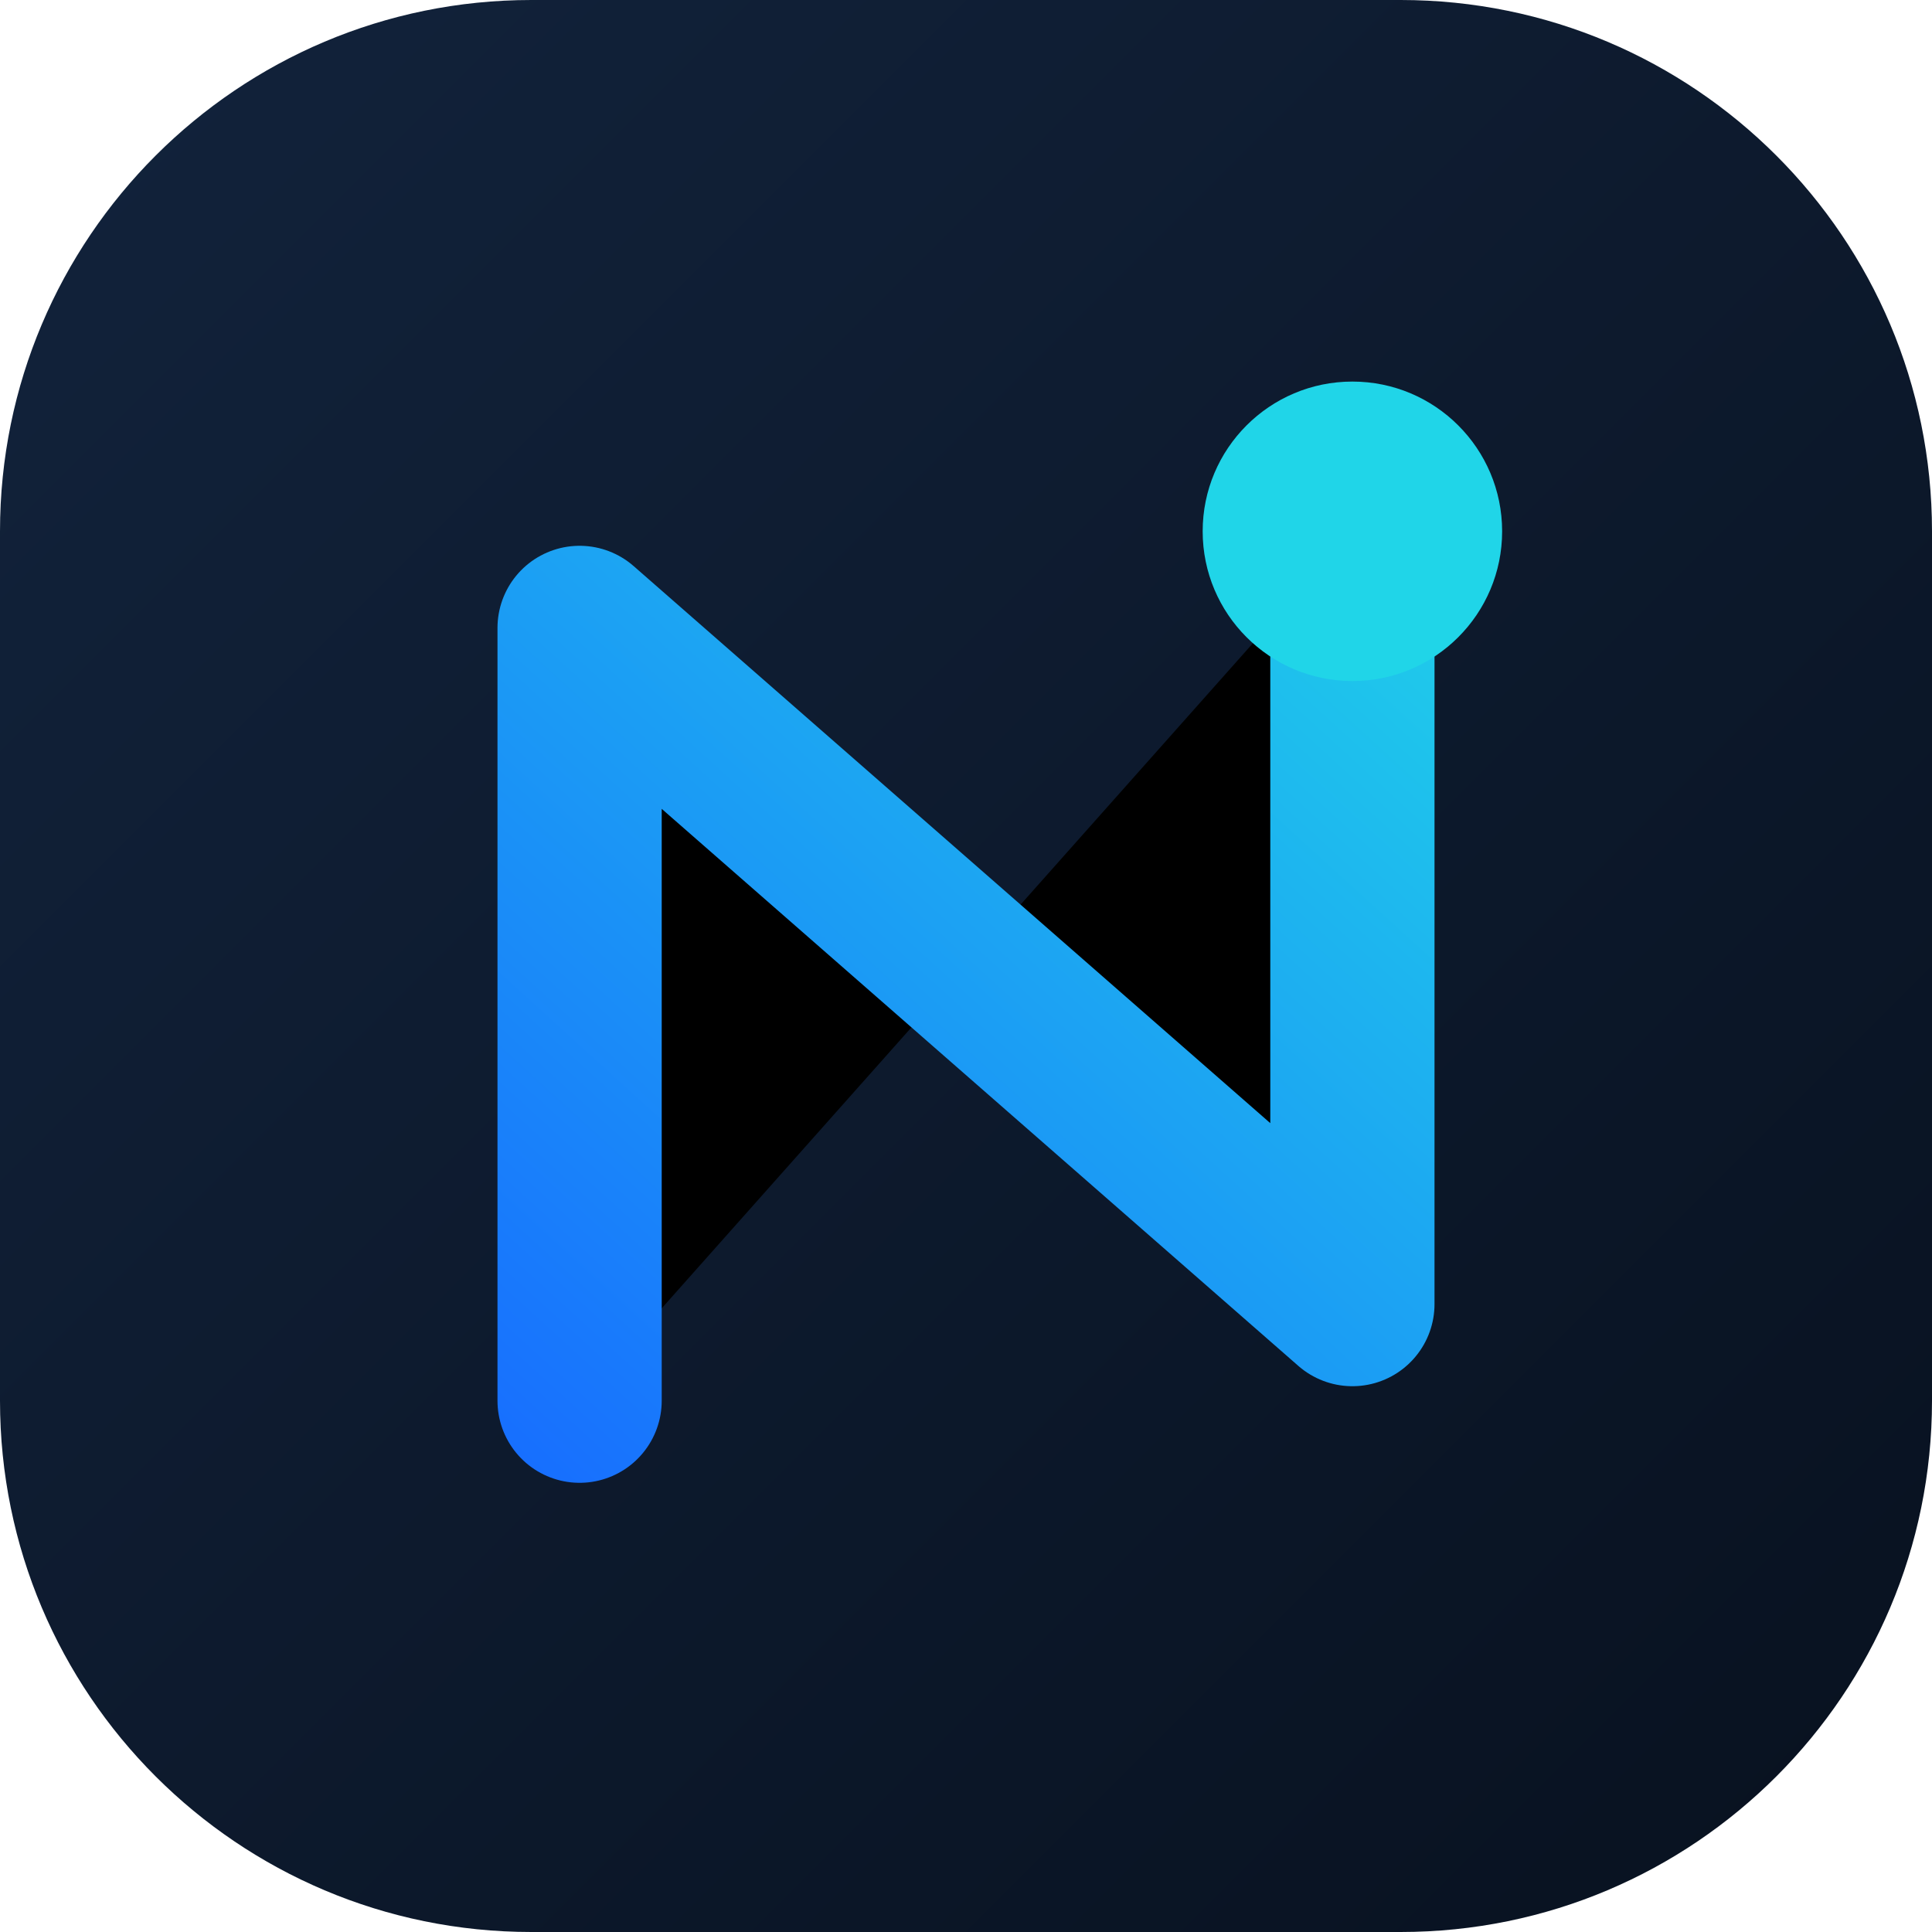
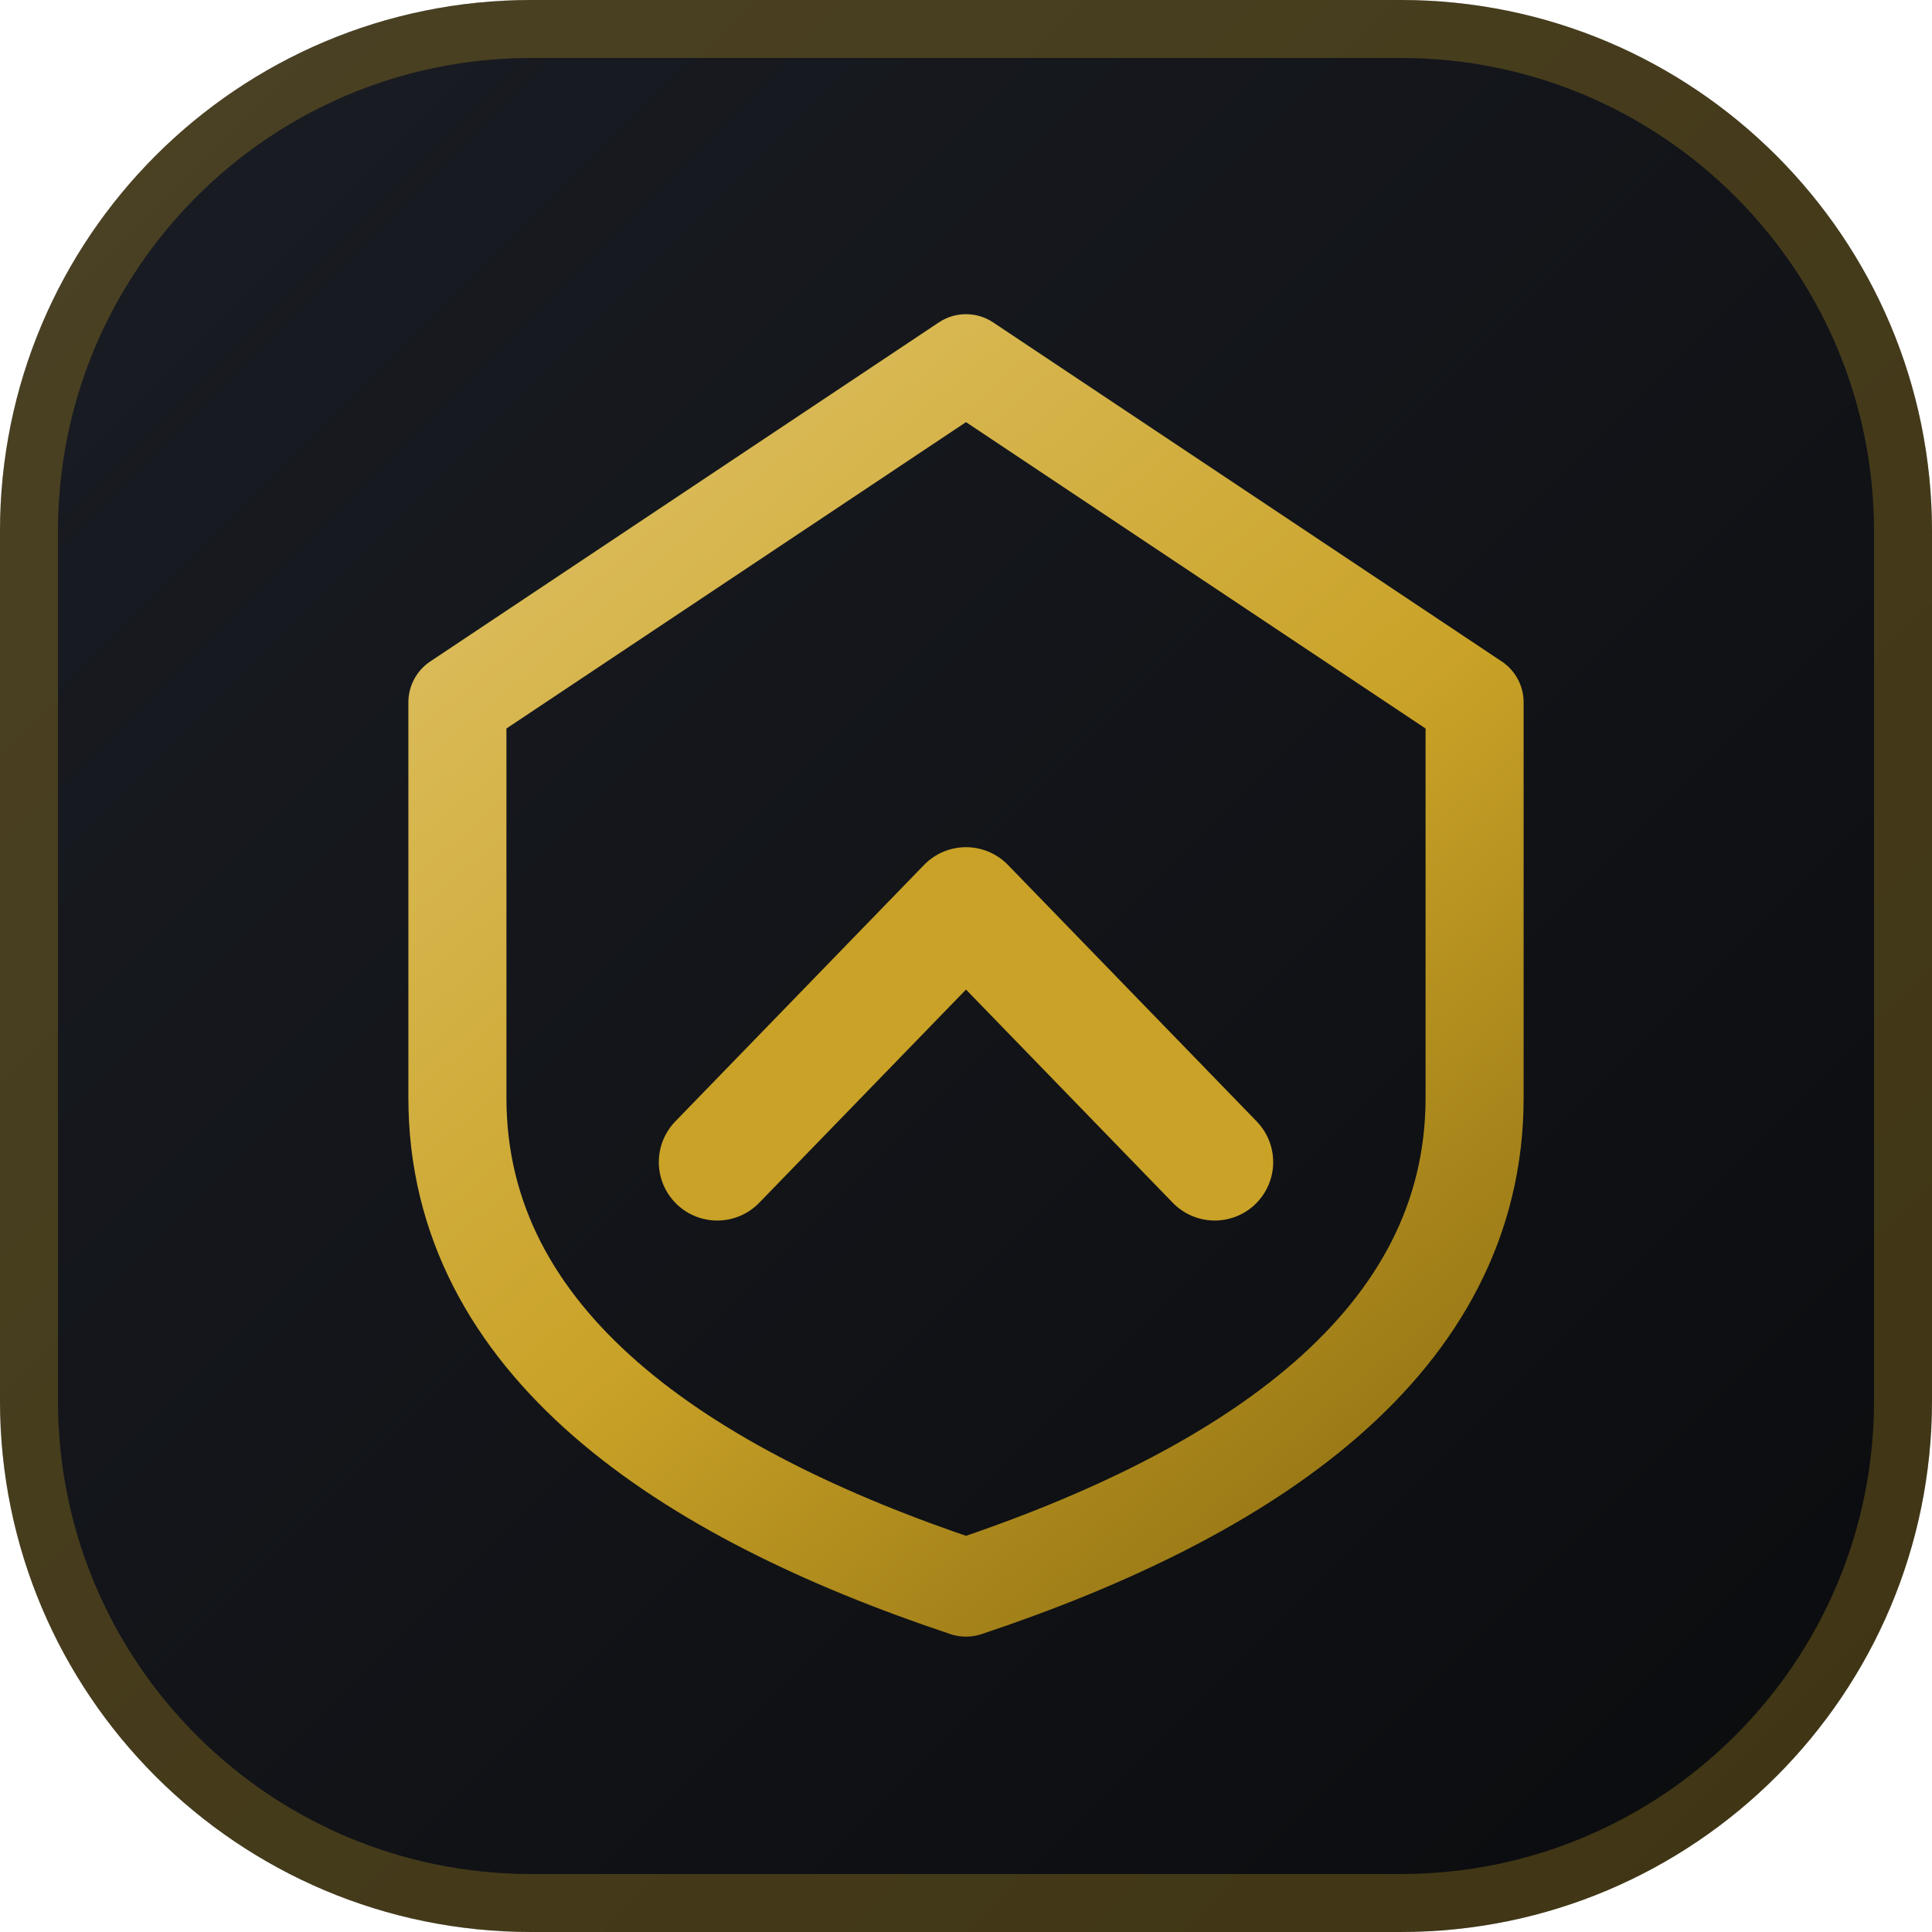
<svg xmlns="http://www.w3.org/2000/svg" viewBox="0 0 40 40" width="40" height="40">
  <defs>
-     <linearGradient id="s" x1="10" y1="31" x2="30" y2="9" gradientUnits="userSpaceOnUse">
-       <stop stop-color="#176BFF" />
-       <stop offset="1" stop-color="#20D5E8" />
+     <linearGradient id="s" x1="9" y1="7" x2="31" y2="33" gradientUnits="userSpaceOnUse">
+       <stop stop-color="#E0C368" />
+       <stop offset="0.55" stop-color="#C9A227" />
+       <stop offset="1" stop-color="#8A6B10" />
    </linearGradient>
    <linearGradient id="b" x1="0" y1="0" x2="40" y2="40" gradientUnits="userSpaceOnUse">
-       <stop stop-color="#12233C" />
-       <stop offset="1" stop-color="#08111F" />
+       <stop stop-color="#1A1D24" />
+       <stop offset="1" stop-color="#0A0B0D" />
    </linearGradient>
  </defs>
  <rect width="40" height="40" rx="11" fill="url(#b)" />
-   <path d="M12 29V13L28 27V11" stroke="url(#s)" stroke-width="3.4" stroke-linecap="round" stroke-linejoin="round" />
-   <circle cx="28" cy="11" r="3.1" fill="#20D5E8" />
+   <rect x="0.6" y="0.6" width="38.8" height="38.8" rx="10.4" fill="none" stroke="rgba(201,162,39,0.28)" stroke-width="1.2" />
+   <path d="M20 7.52 L30.53 14.54 L30.53 22.73 C30.53 27.8 25.85 30.92 20 32.87 C14.15 30.92 9.47 27.8 9.47 22.73 L9.47 14.54 Z" fill="none" stroke="url(#s)" stroke-width="2.03" stroke-linejoin="round" stroke-linecap="round" />
+   <path d="M14.85 24.06 L20 18.75 L25.15 24.06" fill="none" stroke="#C9A227" stroke-width="2.42" stroke-linecap="round" stroke-linejoin="round" />
</svg>
